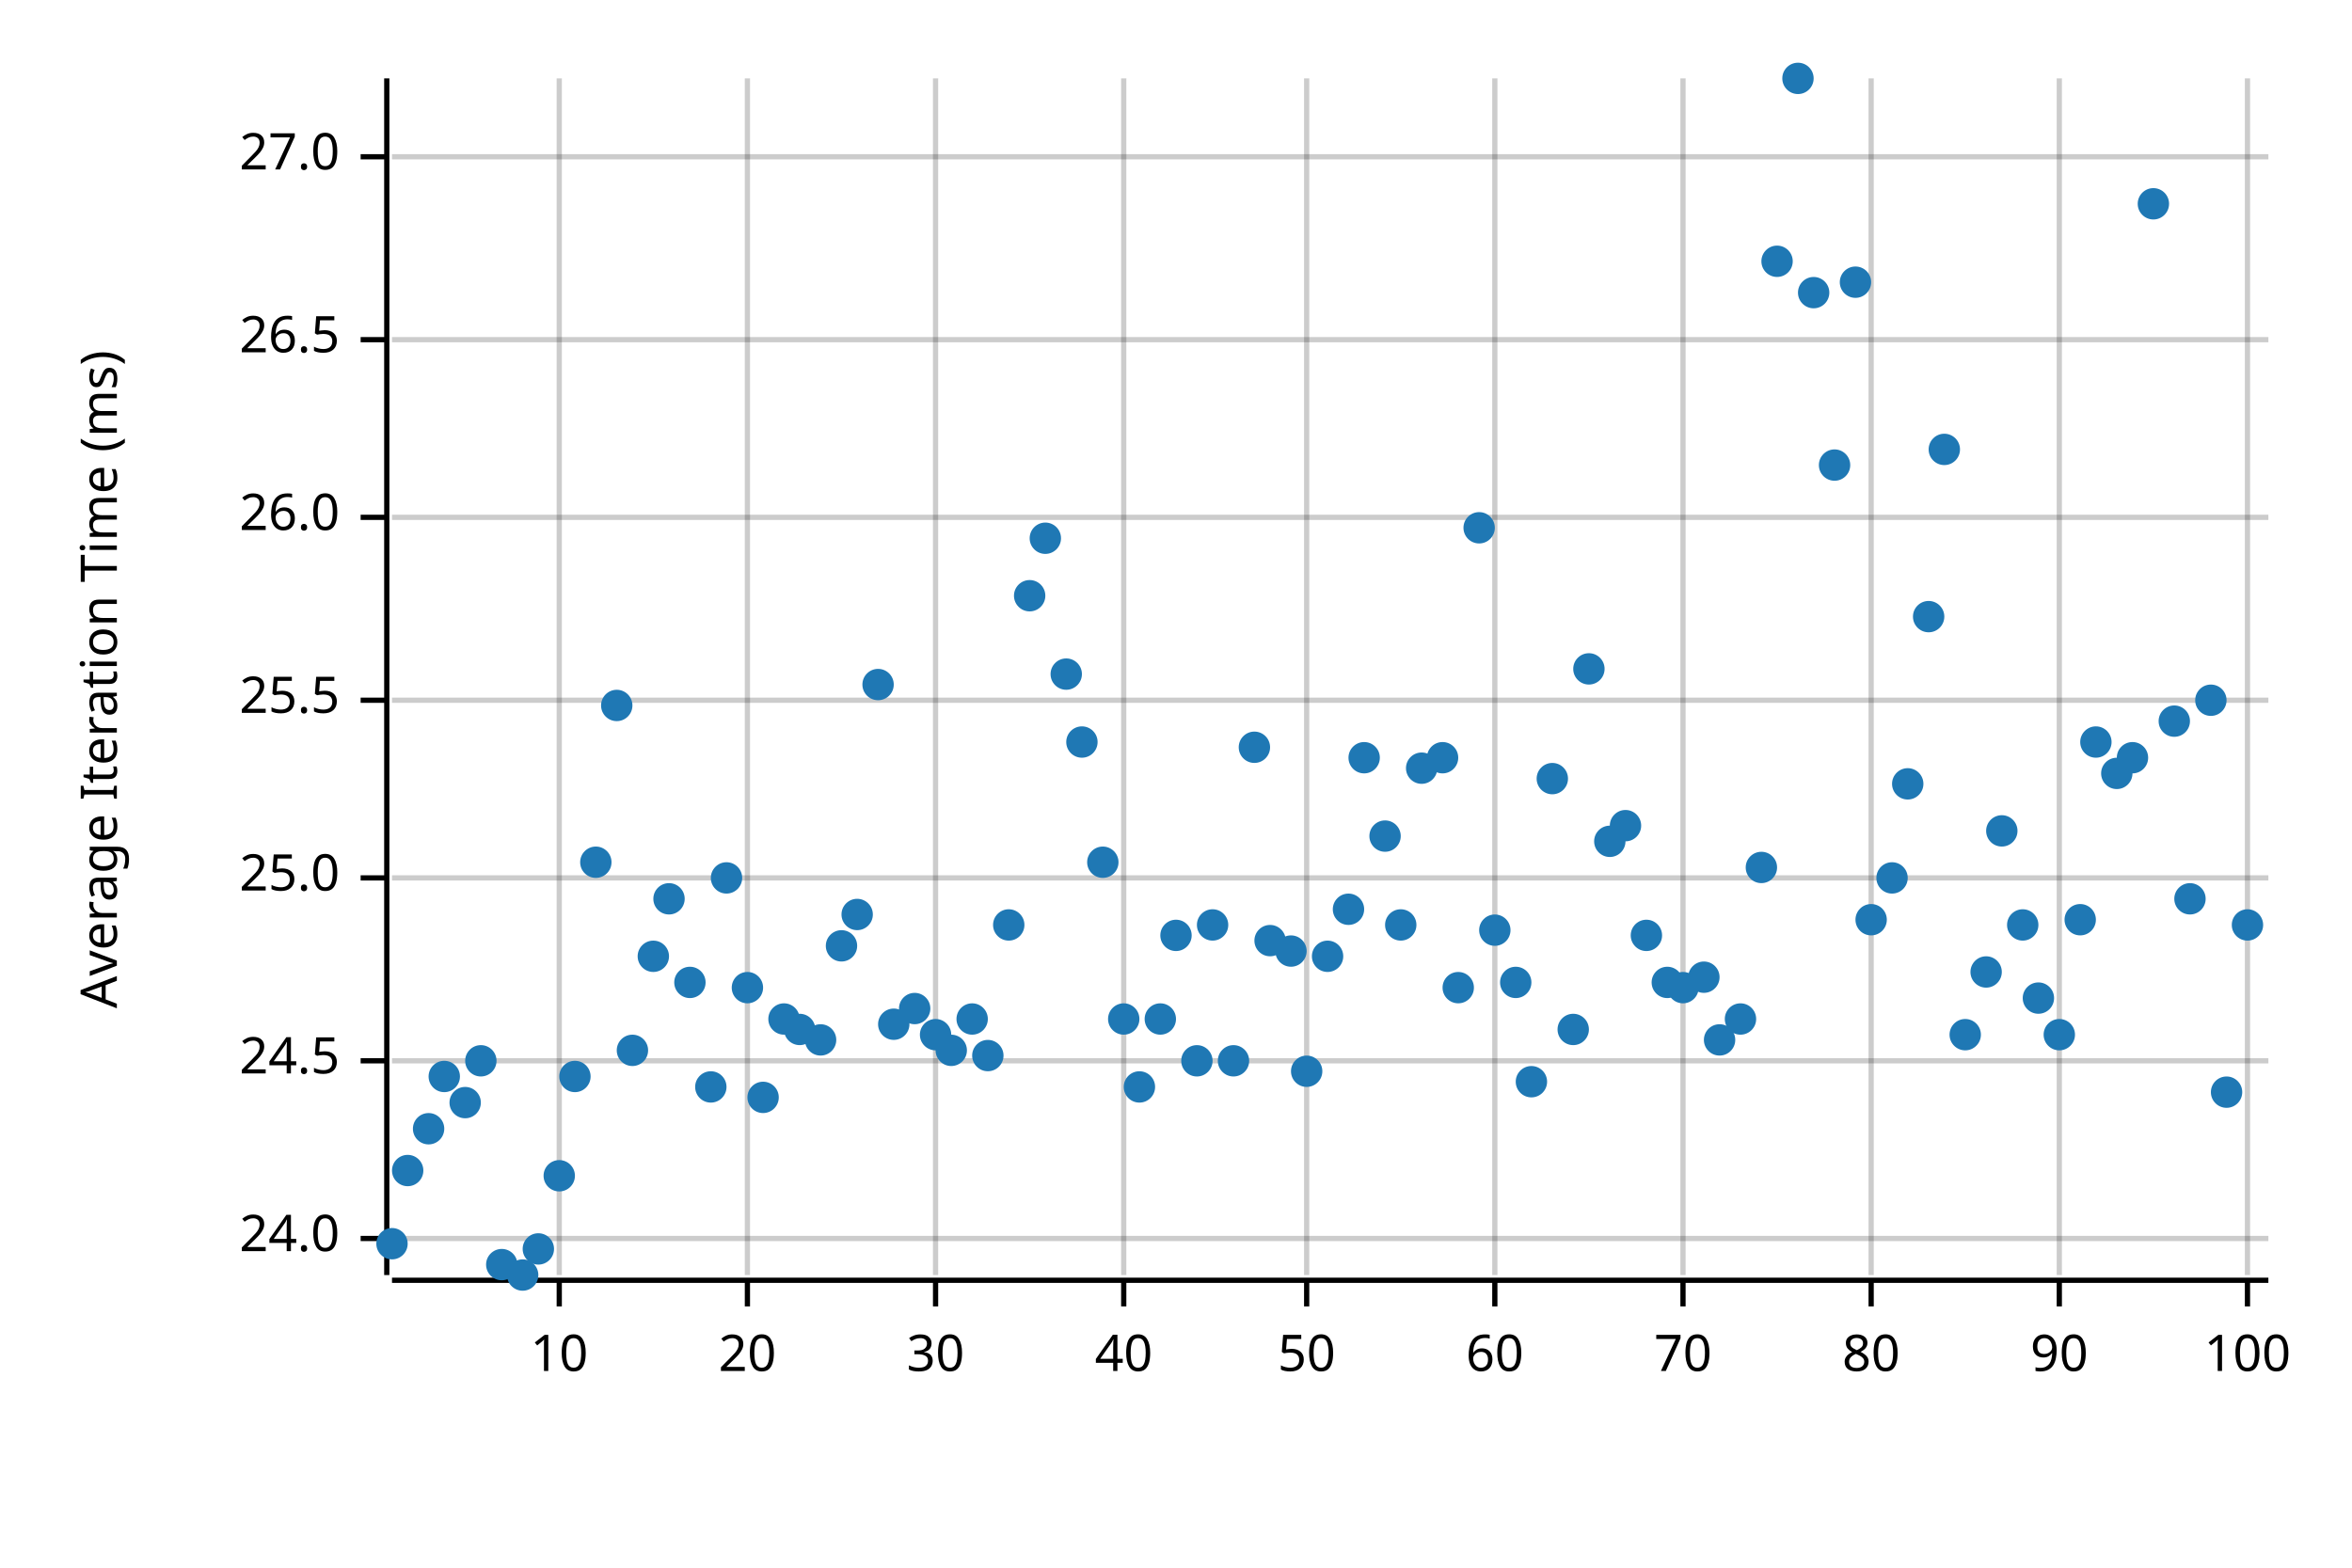
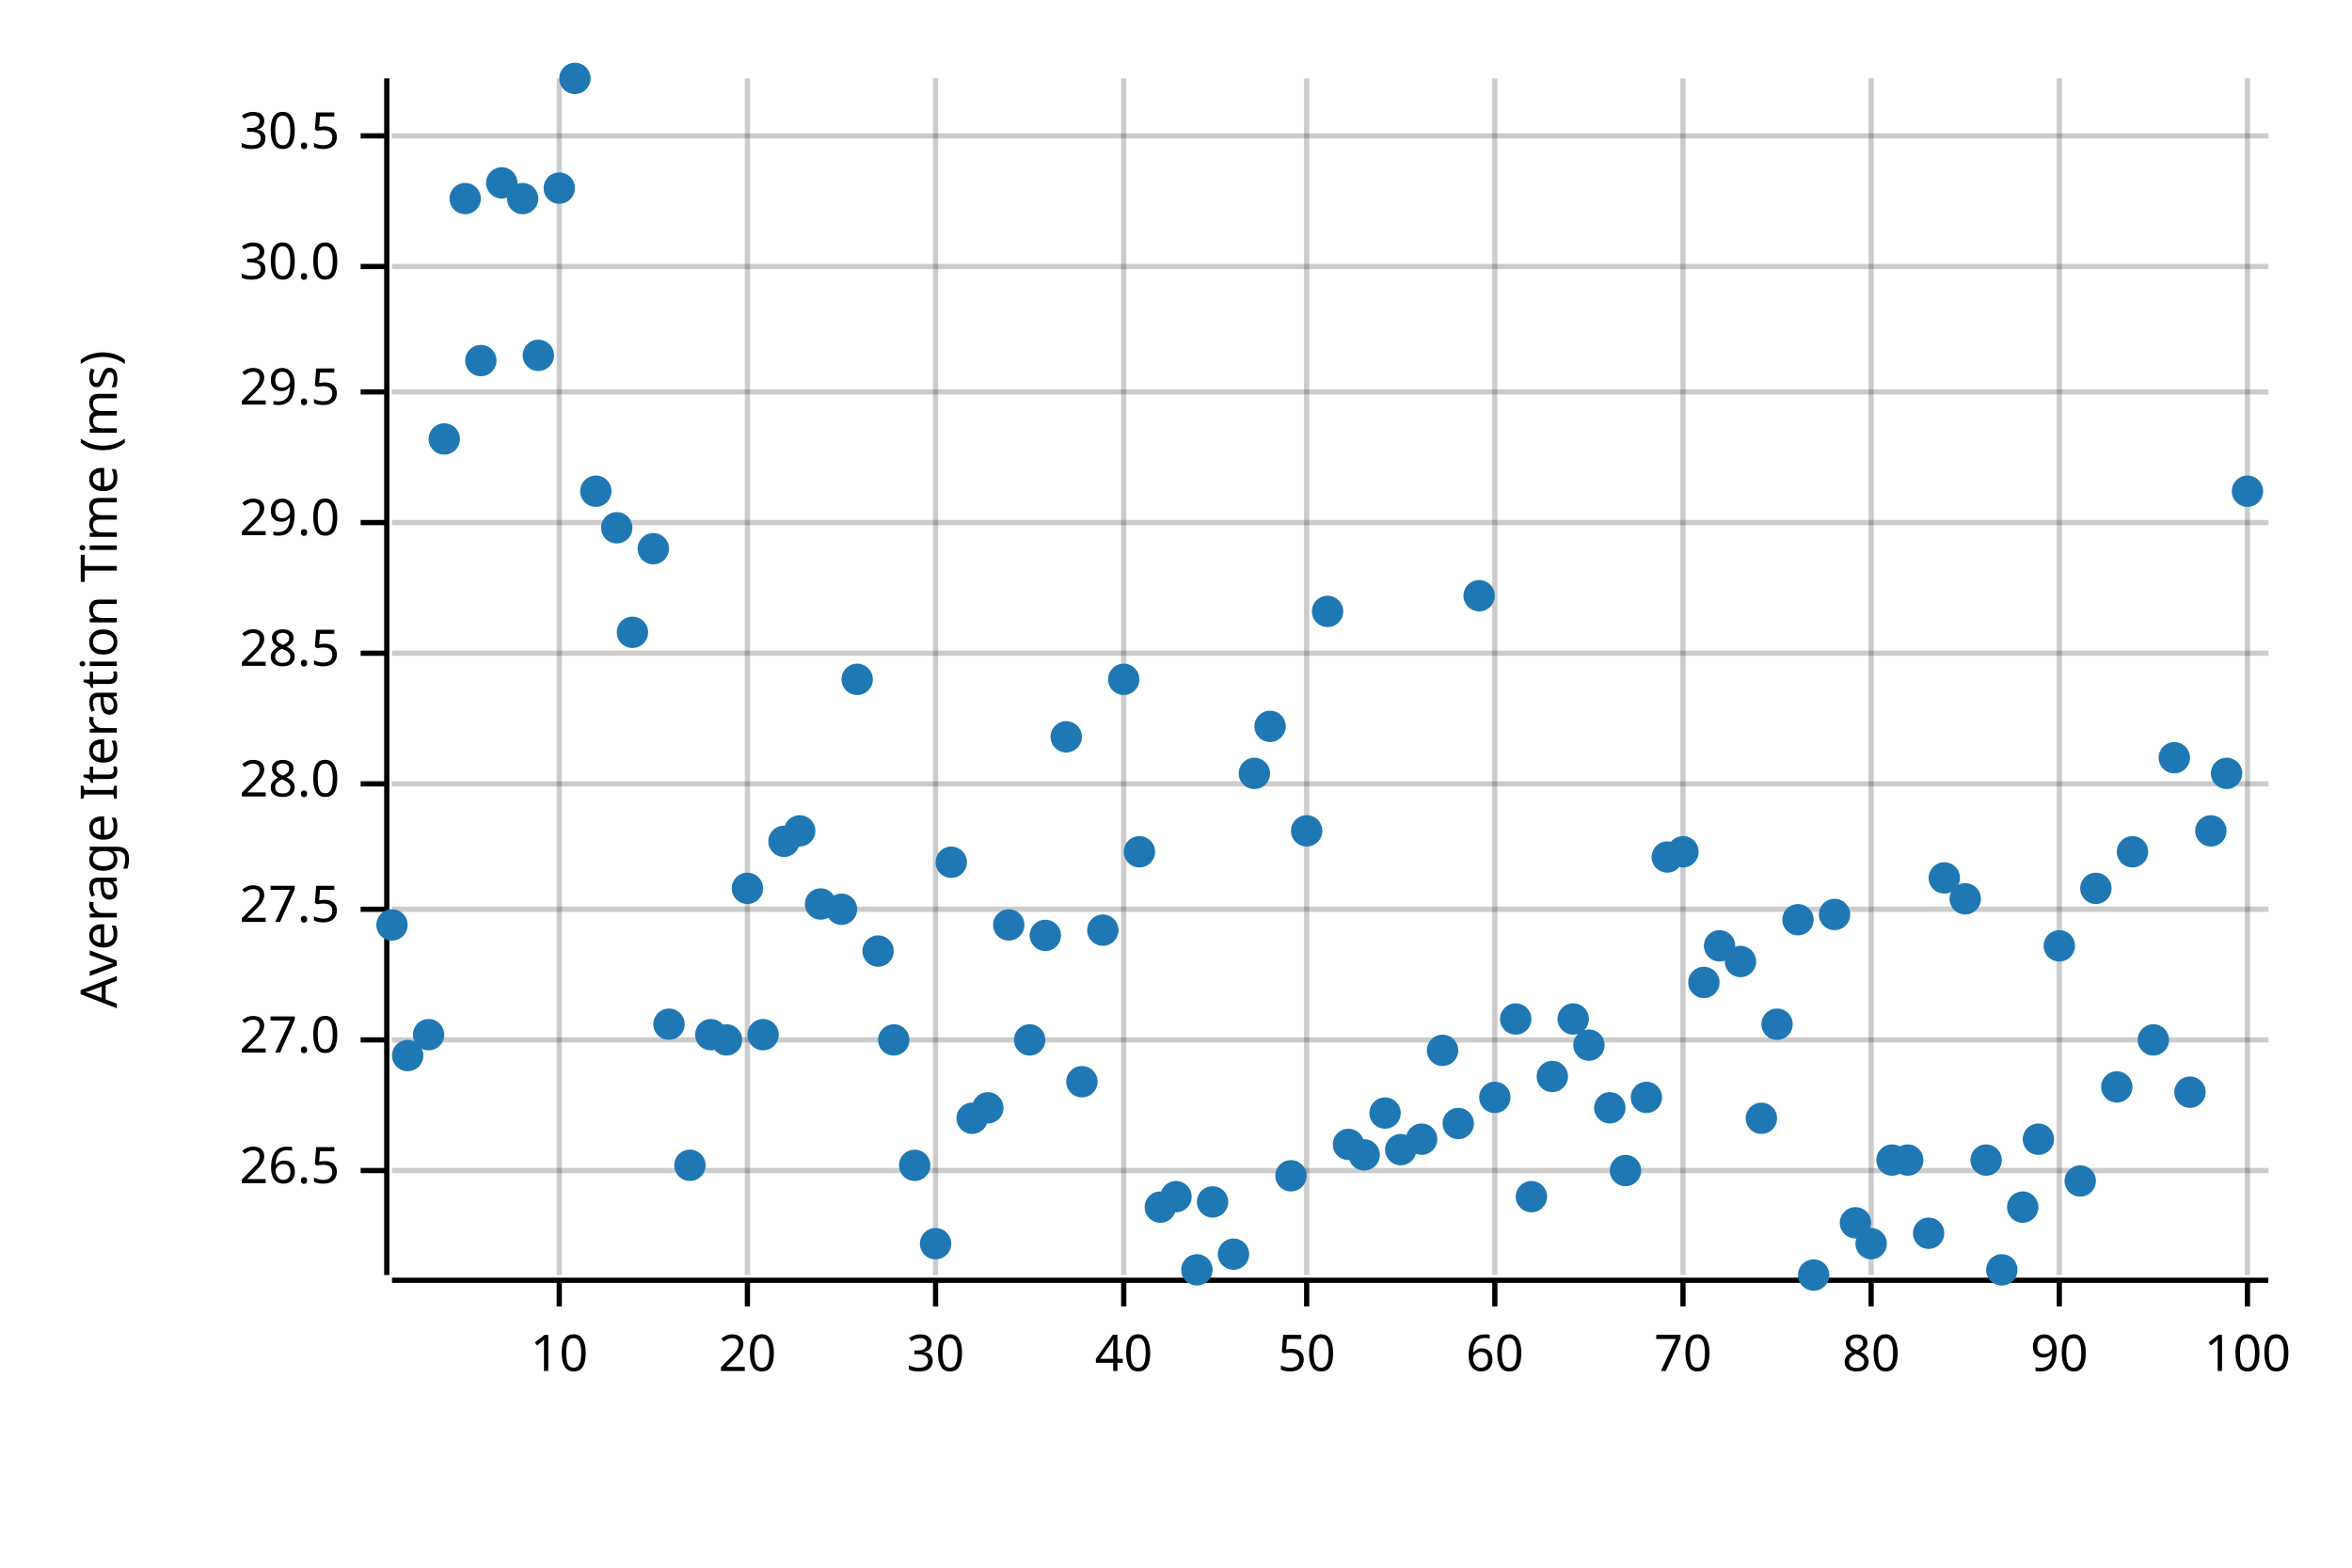
<svg xmlns="http://www.w3.org/2000/svg" width="450" height="300" viewBox="0 0 450 300">
  <text x="15" y="130" dy="0.76em" text-anchor="middle" font-family="sans-serif" font-size="9.677" opacity="1" fill="#000000" transform="rotate(270, 15, 130)">
Average Iteration Time (ms)
</text>
  <line opacity="0.2" stroke="#000000" stroke-width="1" x1="107" y1="244" x2="107" y2="15" />
  <line opacity="0.2" stroke="#000000" stroke-width="1" x1="143" y1="244" x2="143" y2="15" />
  <line opacity="0.2" stroke="#000000" stroke-width="1" x1="179" y1="244" x2="179" y2="15" />
  <line opacity="0.2" stroke="#000000" stroke-width="1" x1="215" y1="244" x2="215" y2="15" />
  <line opacity="0.2" stroke="#000000" stroke-width="1" x1="250" y1="244" x2="250" y2="15" />
  <line opacity="0.2" stroke="#000000" stroke-width="1" x1="286" y1="244" x2="286" y2="15" />
  <line opacity="0.2" stroke="#000000" stroke-width="1" x1="322" y1="244" x2="322" y2="15" />
  <line opacity="0.2" stroke="#000000" stroke-width="1" x1="358" y1="244" x2="358" y2="15" />
  <line opacity="0.2" stroke="#000000" stroke-width="1" x1="394" y1="244" x2="394" y2="15" />
  <line opacity="0.2" stroke="#000000" stroke-width="1" x1="430" y1="244" x2="430" y2="15" />
-   <line opacity="0.2" stroke="#000000" stroke-width="1" x1="75" y1="237" x2="434" y2="237" />
-   <line opacity="0.2" stroke="#000000" stroke-width="1" x1="75" y1="203" x2="434" y2="203" />
-   <line opacity="0.2" stroke="#000000" stroke-width="1" x1="75" y1="168" x2="434" y2="168" />
-   <line opacity="0.2" stroke="#000000" stroke-width="1" x1="75" y1="134" x2="434" y2="134" />
-   <line opacity="0.2" stroke="#000000" stroke-width="1" x1="75" y1="99" x2="434" y2="99" />
-   <line opacity="0.2" stroke="#000000" stroke-width="1" x1="75" y1="65" x2="434" y2="65" />
-   <line opacity="0.2" stroke="#000000" stroke-width="1" x1="75" y1="30" x2="434" y2="30" />
+   <line opacity="0.2" stroke="#000000" stroke-width="1" x1="75" y1="224" x2="434" y2="224" />
+   <line opacity="0.2" stroke="#000000" stroke-width="1" x1="75" y1="199" x2="434" y2="199" />
+   <line opacity="0.2" stroke="#000000" stroke-width="1" x1="75" y1="174" x2="434" y2="174" />
+   <line opacity="0.2" stroke="#000000" stroke-width="1" x1="75" y1="150" x2="434" y2="150" />
+   <line opacity="0.2" stroke="#000000" stroke-width="1" x1="75" y1="125" x2="434" y2="125" />
+   <line opacity="0.2" stroke="#000000" stroke-width="1" x1="75" y1="100" x2="434" y2="100" />
+   <line opacity="0.2" stroke="#000000" stroke-width="1" x1="75" y1="75" x2="434" y2="75" />
+   <line opacity="0.2" stroke="#000000" stroke-width="1" x1="75" y1="51" x2="434" y2="51" />
+   <line opacity="0.2" stroke="#000000" stroke-width="1" x1="75" y1="26" x2="434" y2="26" />
  <polyline fill="none" opacity="1" stroke="#000000" stroke-width="1" points="74,15 74,244 " />
-   <text x="65" y="237" dy="0.5ex" text-anchor="end" font-family="sans-serif" font-size="9.677" opacity="1" fill="#000000">
- 24.0
- </text>
-   <polyline fill="none" opacity="1" stroke="#000000" stroke-width="1" points="69,237 74,237 " />
-   <text x="65" y="203" dy="0.5ex" text-anchor="end" font-family="sans-serif" font-size="9.677" opacity="1" fill="#000000">
- 24.5
- </text>
-   <polyline fill="none" opacity="1" stroke="#000000" stroke-width="1" points="69,203 74,203 " />
-   <text x="65" y="168" dy="0.5ex" text-anchor="end" font-family="sans-serif" font-size="9.677" opacity="1" fill="#000000">
- 25.0
- </text>
-   <polyline fill="none" opacity="1" stroke="#000000" stroke-width="1" points="69,168 74,168 " />
-   <text x="65" y="134" dy="0.5ex" text-anchor="end" font-family="sans-serif" font-size="9.677" opacity="1" fill="#000000">
- 25.5
- </text>
-   <polyline fill="none" opacity="1" stroke="#000000" stroke-width="1" points="69,134 74,134 " />
-   <text x="65" y="99" dy="0.5ex" text-anchor="end" font-family="sans-serif" font-size="9.677" opacity="1" fill="#000000">
- 26.0
- </text>
-   <polyline fill="none" opacity="1" stroke="#000000" stroke-width="1" points="69,99 74,99 " />
-   <text x="65" y="65" dy="0.5ex" text-anchor="end" font-family="sans-serif" font-size="9.677" opacity="1" fill="#000000">
+   <text x="65" y="224" dy="0.5ex" text-anchor="end" font-family="sans-serif" font-size="9.677" opacity="1" fill="#000000">
26.5
</text>
-   <polyline fill="none" opacity="1" stroke="#000000" stroke-width="1" points="69,65 74,65 " />
-   <text x="65" y="30" dy="0.5ex" text-anchor="end" font-family="sans-serif" font-size="9.677" opacity="1" fill="#000000">
+   <polyline fill="none" opacity="1" stroke="#000000" stroke-width="1" points="69,224 74,224 " />
+   <text x="65" y="199" dy="0.5ex" text-anchor="end" font-family="sans-serif" font-size="9.677" opacity="1" fill="#000000">
27.0
</text>
-   <polyline fill="none" opacity="1" stroke="#000000" stroke-width="1" points="69,30 74,30 " />
+   <polyline fill="none" opacity="1" stroke="#000000" stroke-width="1" points="69,199 74,199 " />
+   <text x="65" y="174" dy="0.5ex" text-anchor="end" font-family="sans-serif" font-size="9.677" opacity="1" fill="#000000">
+ 27.5
+ </text>
+   <polyline fill="none" opacity="1" stroke="#000000" stroke-width="1" points="69,174 74,174 " />
+   <text x="65" y="150" dy="0.5ex" text-anchor="end" font-family="sans-serif" font-size="9.677" opacity="1" fill="#000000">
+ 28.0
+ </text>
+   <polyline fill="none" opacity="1" stroke="#000000" stroke-width="1" points="69,150 74,150 " />
+   <text x="65" y="125" dy="0.5ex" text-anchor="end" font-family="sans-serif" font-size="9.677" opacity="1" fill="#000000">
+ 28.5
+ </text>
+   <polyline fill="none" opacity="1" stroke="#000000" stroke-width="1" points="69,125 74,125 " />
+   <text x="65" y="100" dy="0.5ex" text-anchor="end" font-family="sans-serif" font-size="9.677" opacity="1" fill="#000000">
+ 29.0
+ </text>
+   <polyline fill="none" opacity="1" stroke="#000000" stroke-width="1" points="69,100 74,100 " />
+   <text x="65" y="75" dy="0.5ex" text-anchor="end" font-family="sans-serif" font-size="9.677" opacity="1" fill="#000000">
+ 29.5
+ </text>
+   <polyline fill="none" opacity="1" stroke="#000000" stroke-width="1" points="69,75 74,75 " />
+   <text x="65" y="51" dy="0.5ex" text-anchor="end" font-family="sans-serif" font-size="9.677" opacity="1" fill="#000000">
+ 30.0
+ </text>
+   <polyline fill="none" opacity="1" stroke="#000000" stroke-width="1" points="69,51 74,51 " />
+   <text x="65" y="26" dy="0.5ex" text-anchor="end" font-family="sans-serif" font-size="9.677" opacity="1" fill="#000000">
+ 30.5
+ </text>
+   <polyline fill="none" opacity="1" stroke="#000000" stroke-width="1" points="69,26 74,26 " />
  <polyline fill="none" opacity="1" stroke="#000000" stroke-width="1" points="75,245 434,245 " />
  <text x="107" y="255" dy="0.76em" text-anchor="middle" font-family="sans-serif" font-size="9.677" opacity="1" fill="#000000">
10
</text>
  <polyline fill="none" opacity="1" stroke="#000000" stroke-width="1" points="107,245 107,250 " />
  <text x="143" y="255" dy="0.76em" text-anchor="middle" font-family="sans-serif" font-size="9.677" opacity="1" fill="#000000">
20
</text>
  <polyline fill="none" opacity="1" stroke="#000000" stroke-width="1" points="143,245 143,250 " />
  <text x="179" y="255" dy="0.76em" text-anchor="middle" font-family="sans-serif" font-size="9.677" opacity="1" fill="#000000">
30
</text>
  <polyline fill="none" opacity="1" stroke="#000000" stroke-width="1" points="179,245 179,250 " />
  <text x="215" y="255" dy="0.76em" text-anchor="middle" font-family="sans-serif" font-size="9.677" opacity="1" fill="#000000">
40
</text>
  <polyline fill="none" opacity="1" stroke="#000000" stroke-width="1" points="215,245 215,250 " />
  <text x="250" y="255" dy="0.76em" text-anchor="middle" font-family="sans-serif" font-size="9.677" opacity="1" fill="#000000">
50
</text>
  <polyline fill="none" opacity="1" stroke="#000000" stroke-width="1" points="250,245 250,250 " />
  <text x="286" y="255" dy="0.76em" text-anchor="middle" font-family="sans-serif" font-size="9.677" opacity="1" fill="#000000">
60
</text>
  <polyline fill="none" opacity="1" stroke="#000000" stroke-width="1" points="286,245 286,250 " />
  <text x="322" y="255" dy="0.76em" text-anchor="middle" font-family="sans-serif" font-size="9.677" opacity="1" fill="#000000">
70
</text>
  <polyline fill="none" opacity="1" stroke="#000000" stroke-width="1" points="322,245 322,250 " />
  <text x="358" y="255" dy="0.76em" text-anchor="middle" font-family="sans-serif" font-size="9.677" opacity="1" fill="#000000">
80
</text>
  <polyline fill="none" opacity="1" stroke="#000000" stroke-width="1" points="358,245 358,250 " />
  <text x="394" y="255" dy="0.76em" text-anchor="middle" font-family="sans-serif" font-size="9.677" opacity="1" fill="#000000">
90
</text>
  <polyline fill="none" opacity="1" stroke="#000000" stroke-width="1" points="394,245 394,250 " />
  <text x="430" y="255" dy="0.76em" text-anchor="middle" font-family="sans-serif" font-size="9.677" opacity="1" fill="#000000">
100
</text>
  <polyline fill="none" opacity="1" stroke="#000000" stroke-width="1" points="430,245 430,250 " />
-   <circle cx="75" cy="238" r="3" opacity="1" fill="#1F78B4" stroke="none" stroke-width="1" />
-   <circle cx="78" cy="224" r="3" opacity="1" fill="#1F78B4" stroke="none" stroke-width="1" />
-   <circle cx="82" cy="216" r="3" opacity="1" fill="#1F78B4" stroke="none" stroke-width="1" />
-   <circle cx="85" cy="206" r="3" opacity="1" fill="#1F78B4" stroke="none" stroke-width="1" />
-   <circle cx="89" cy="211" r="3" opacity="1" fill="#1F78B4" stroke="none" stroke-width="1" />
-   <circle cx="92" cy="203" r="3" opacity="1" fill="#1F78B4" stroke="none" stroke-width="1" />
-   <circle cx="96" cy="242" r="3" opacity="1" fill="#1F78B4" stroke="none" stroke-width="1" />
-   <circle cx="100" cy="244" r="3" opacity="1" fill="#1F78B4" stroke="none" stroke-width="1" />
-   <circle cx="103" cy="239" r="3" opacity="1" fill="#1F78B4" stroke="none" stroke-width="1" />
-   <circle cx="107" cy="225" r="3" opacity="1" fill="#1F78B4" stroke="none" stroke-width="1" />
-   <circle cx="110" cy="206" r="3" opacity="1" fill="#1F78B4" stroke="none" stroke-width="1" />
-   <circle cx="114" cy="165" r="3" opacity="1" fill="#1F78B4" stroke="none" stroke-width="1" />
-   <circle cx="118" cy="135" r="3" opacity="1" fill="#1F78B4" stroke="none" stroke-width="1" />
-   <circle cx="121" cy="201" r="3" opacity="1" fill="#1F78B4" stroke="none" stroke-width="1" />
-   <circle cx="125" cy="183" r="3" opacity="1" fill="#1F78B4" stroke="none" stroke-width="1" />
-   <circle cx="128" cy="172" r="3" opacity="1" fill="#1F78B4" stroke="none" stroke-width="1" />
-   <circle cx="132" cy="188" r="3" opacity="1" fill="#1F78B4" stroke="none" stroke-width="1" />
-   <circle cx="136" cy="208" r="3" opacity="1" fill="#1F78B4" stroke="none" stroke-width="1" />
-   <circle cx="139" cy="168" r="3" opacity="1" fill="#1F78B4" stroke="none" stroke-width="1" />
-   <circle cx="143" cy="189" r="3" opacity="1" fill="#1F78B4" stroke="none" stroke-width="1" />
-   <circle cx="146" cy="210" r="3" opacity="1" fill="#1F78B4" stroke="none" stroke-width="1" />
-   <circle cx="150" cy="195" r="3" opacity="1" fill="#1F78B4" stroke="none" stroke-width="1" />
-   <circle cx="153" cy="197" r="3" opacity="1" fill="#1F78B4" stroke="none" stroke-width="1" />
-   <circle cx="157" cy="199" r="3" opacity="1" fill="#1F78B4" stroke="none" stroke-width="1" />
-   <circle cx="161" cy="181" r="3" opacity="1" fill="#1F78B4" stroke="none" stroke-width="1" />
-   <circle cx="164" cy="175" r="3" opacity="1" fill="#1F78B4" stroke="none" stroke-width="1" />
-   <circle cx="168" cy="131" r="3" opacity="1" fill="#1F78B4" stroke="none" stroke-width="1" />
-   <circle cx="171" cy="196" r="3" opacity="1" fill="#1F78B4" stroke="none" stroke-width="1" />
-   <circle cx="175" cy="193" r="3" opacity="1" fill="#1F78B4" stroke="none" stroke-width="1" />
-   <circle cx="179" cy="198" r="3" opacity="1" fill="#1F78B4" stroke="none" stroke-width="1" />
-   <circle cx="182" cy="201" r="3" opacity="1" fill="#1F78B4" stroke="none" stroke-width="1" />
-   <circle cx="186" cy="195" r="3" opacity="1" fill="#1F78B4" stroke="none" stroke-width="1" />
-   <circle cx="189" cy="202" r="3" opacity="1" fill="#1F78B4" stroke="none" stroke-width="1" />
+   <circle cx="75" cy="177" r="3" opacity="1" fill="#1F78B4" stroke="none" stroke-width="1" />
+   <circle cx="78" cy="202" r="3" opacity="1" fill="#1F78B4" stroke="none" stroke-width="1" />
+   <circle cx="82" cy="198" r="3" opacity="1" fill="#1F78B4" stroke="none" stroke-width="1" />
+   <circle cx="85" cy="84" r="3" opacity="1" fill="#1F78B4" stroke="none" stroke-width="1" />
+   <circle cx="89" cy="38" r="3" opacity="1" fill="#1F78B4" stroke="none" stroke-width="1" />
+   <circle cx="92" cy="69" r="3" opacity="1" fill="#1F78B4" stroke="none" stroke-width="1" />
+   <circle cx="96" cy="35" r="3" opacity="1" fill="#1F78B4" stroke="none" stroke-width="1" />
+   <circle cx="100" cy="38" r="3" opacity="1" fill="#1F78B4" stroke="none" stroke-width="1" />
+   <circle cx="103" cy="68" r="3" opacity="1" fill="#1F78B4" stroke="none" stroke-width="1" />
+   <circle cx="107" cy="36" r="3" opacity="1" fill="#1F78B4" stroke="none" stroke-width="1" />
+   <circle cx="110" cy="15" r="3" opacity="1" fill="#1F78B4" stroke="none" stroke-width="1" />
+   <circle cx="114" cy="94" r="3" opacity="1" fill="#1F78B4" stroke="none" stroke-width="1" />
+   <circle cx="118" cy="101" r="3" opacity="1" fill="#1F78B4" stroke="none" stroke-width="1" />
+   <circle cx="121" cy="121" r="3" opacity="1" fill="#1F78B4" stroke="none" stroke-width="1" />
+   <circle cx="125" cy="105" r="3" opacity="1" fill="#1F78B4" stroke="none" stroke-width="1" />
+   <circle cx="128" cy="196" r="3" opacity="1" fill="#1F78B4" stroke="none" stroke-width="1" />
+   <circle cx="132" cy="223" r="3" opacity="1" fill="#1F78B4" stroke="none" stroke-width="1" />
+   <circle cx="136" cy="198" r="3" opacity="1" fill="#1F78B4" stroke="none" stroke-width="1" />
+   <circle cx="139" cy="199" r="3" opacity="1" fill="#1F78B4" stroke="none" stroke-width="1" />
+   <circle cx="143" cy="170" r="3" opacity="1" fill="#1F78B4" stroke="none" stroke-width="1" />
+   <circle cx="146" cy="198" r="3" opacity="1" fill="#1F78B4" stroke="none" stroke-width="1" />
+   <circle cx="150" cy="161" r="3" opacity="1" fill="#1F78B4" stroke="none" stroke-width="1" />
+   <circle cx="153" cy="159" r="3" opacity="1" fill="#1F78B4" stroke="none" stroke-width="1" />
+   <circle cx="157" cy="173" r="3" opacity="1" fill="#1F78B4" stroke="none" stroke-width="1" />
+   <circle cx="161" cy="174" r="3" opacity="1" fill="#1F78B4" stroke="none" stroke-width="1" />
+   <circle cx="164" cy="130" r="3" opacity="1" fill="#1F78B4" stroke="none" stroke-width="1" />
+   <circle cx="168" cy="182" r="3" opacity="1" fill="#1F78B4" stroke="none" stroke-width="1" />
+   <circle cx="171" cy="199" r="3" opacity="1" fill="#1F78B4" stroke="none" stroke-width="1" />
+   <circle cx="175" cy="223" r="3" opacity="1" fill="#1F78B4" stroke="none" stroke-width="1" />
+   <circle cx="179" cy="238" r="3" opacity="1" fill="#1F78B4" stroke="none" stroke-width="1" />
+   <circle cx="182" cy="165" r="3" opacity="1" fill="#1F78B4" stroke="none" stroke-width="1" />
+   <circle cx="186" cy="214" r="3" opacity="1" fill="#1F78B4" stroke="none" stroke-width="1" />
+   <circle cx="189" cy="212" r="3" opacity="1" fill="#1F78B4" stroke="none" stroke-width="1" />
  <circle cx="193" cy="177" r="3" opacity="1" fill="#1F78B4" stroke="none" stroke-width="1" />
-   <circle cx="197" cy="114" r="3" opacity="1" fill="#1F78B4" stroke="none" stroke-width="1" />
-   <circle cx="200" cy="103" r="3" opacity="1" fill="#1F78B4" stroke="none" stroke-width="1" />
-   <circle cx="204" cy="129" r="3" opacity="1" fill="#1F78B4" stroke="none" stroke-width="1" />
-   <circle cx="207" cy="142" r="3" opacity="1" fill="#1F78B4" stroke="none" stroke-width="1" />
-   <circle cx="211" cy="165" r="3" opacity="1" fill="#1F78B4" stroke="none" stroke-width="1" />
-   <circle cx="215" cy="195" r="3" opacity="1" fill="#1F78B4" stroke="none" stroke-width="1" />
-   <circle cx="218" cy="208" r="3" opacity="1" fill="#1F78B4" stroke="none" stroke-width="1" />
-   <circle cx="222" cy="195" r="3" opacity="1" fill="#1F78B4" stroke="none" stroke-width="1" />
-   <circle cx="225" cy="179" r="3" opacity="1" fill="#1F78B4" stroke="none" stroke-width="1" />
-   <circle cx="229" cy="203" r="3" opacity="1" fill="#1F78B4" stroke="none" stroke-width="1" />
-   <circle cx="232" cy="177" r="3" opacity="1" fill="#1F78B4" stroke="none" stroke-width="1" />
-   <circle cx="236" cy="203" r="3" opacity="1" fill="#1F78B4" stroke="none" stroke-width="1" />
-   <circle cx="240" cy="143" r="3" opacity="1" fill="#1F78B4" stroke="none" stroke-width="1" />
-   <circle cx="243" cy="180" r="3" opacity="1" fill="#1F78B4" stroke="none" stroke-width="1" />
-   <circle cx="247" cy="182" r="3" opacity="1" fill="#1F78B4" stroke="none" stroke-width="1" />
-   <circle cx="250" cy="205" r="3" opacity="1" fill="#1F78B4" stroke="none" stroke-width="1" />
-   <circle cx="254" cy="183" r="3" opacity="1" fill="#1F78B4" stroke="none" stroke-width="1" />
-   <circle cx="258" cy="174" r="3" opacity="1" fill="#1F78B4" stroke="none" stroke-width="1" />
-   <circle cx="261" cy="145" r="3" opacity="1" fill="#1F78B4" stroke="none" stroke-width="1" />
-   <circle cx="265" cy="160" r="3" opacity="1" fill="#1F78B4" stroke="none" stroke-width="1" />
-   <circle cx="268" cy="177" r="3" opacity="1" fill="#1F78B4" stroke="none" stroke-width="1" />
-   <circle cx="272" cy="147" r="3" opacity="1" fill="#1F78B4" stroke="none" stroke-width="1" />
-   <circle cx="276" cy="145" r="3" opacity="1" fill="#1F78B4" stroke="none" stroke-width="1" />
-   <circle cx="279" cy="189" r="3" opacity="1" fill="#1F78B4" stroke="none" stroke-width="1" />
-   <circle cx="283" cy="101" r="3" opacity="1" fill="#1F78B4" stroke="none" stroke-width="1" />
-   <circle cx="286" cy="178" r="3" opacity="1" fill="#1F78B4" stroke="none" stroke-width="1" />
-   <circle cx="290" cy="188" r="3" opacity="1" fill="#1F78B4" stroke="none" stroke-width="1" />
-   <circle cx="293" cy="207" r="3" opacity="1" fill="#1F78B4" stroke="none" stroke-width="1" />
-   <circle cx="297" cy="149" r="3" opacity="1" fill="#1F78B4" stroke="none" stroke-width="1" />
-   <circle cx="301" cy="197" r="3" opacity="1" fill="#1F78B4" stroke="none" stroke-width="1" />
-   <circle cx="304" cy="128" r="3" opacity="1" fill="#1F78B4" stroke="none" stroke-width="1" />
-   <circle cx="308" cy="161" r="3" opacity="1" fill="#1F78B4" stroke="none" stroke-width="1" />
-   <circle cx="311" cy="158" r="3" opacity="1" fill="#1F78B4" stroke="none" stroke-width="1" />
-   <circle cx="315" cy="179" r="3" opacity="1" fill="#1F78B4" stroke="none" stroke-width="1" />
-   <circle cx="319" cy="188" r="3" opacity="1" fill="#1F78B4" stroke="none" stroke-width="1" />
-   <circle cx="322" cy="189" r="3" opacity="1" fill="#1F78B4" stroke="none" stroke-width="1" />
-   <circle cx="326" cy="187" r="3" opacity="1" fill="#1F78B4" stroke="none" stroke-width="1" />
-   <circle cx="329" cy="199" r="3" opacity="1" fill="#1F78B4" stroke="none" stroke-width="1" />
-   <circle cx="333" cy="195" r="3" opacity="1" fill="#1F78B4" stroke="none" stroke-width="1" />
-   <circle cx="337" cy="166" r="3" opacity="1" fill="#1F78B4" stroke="none" stroke-width="1" />
-   <circle cx="340" cy="50" r="3" opacity="1" fill="#1F78B4" stroke="none" stroke-width="1" />
-   <circle cx="344" cy="15" r="3" opacity="1" fill="#1F78B4" stroke="none" stroke-width="1" />
-   <circle cx="347" cy="56" r="3" opacity="1" fill="#1F78B4" stroke="none" stroke-width="1" />
-   <circle cx="351" cy="89" r="3" opacity="1" fill="#1F78B4" stroke="none" stroke-width="1" />
-   <circle cx="355" cy="54" r="3" opacity="1" fill="#1F78B4" stroke="none" stroke-width="1" />
-   <circle cx="358" cy="176" r="3" opacity="1" fill="#1F78B4" stroke="none" stroke-width="1" />
-   <circle cx="362" cy="168" r="3" opacity="1" fill="#1F78B4" stroke="none" stroke-width="1" />
-   <circle cx="365" cy="150" r="3" opacity="1" fill="#1F78B4" stroke="none" stroke-width="1" />
-   <circle cx="369" cy="118" r="3" opacity="1" fill="#1F78B4" stroke="none" stroke-width="1" />
-   <circle cx="372" cy="86" r="3" opacity="1" fill="#1F78B4" stroke="none" stroke-width="1" />
-   <circle cx="376" cy="198" r="3" opacity="1" fill="#1F78B4" stroke="none" stroke-width="1" />
-   <circle cx="380" cy="186" r="3" opacity="1" fill="#1F78B4" stroke="none" stroke-width="1" />
-   <circle cx="383" cy="159" r="3" opacity="1" fill="#1F78B4" stroke="none" stroke-width="1" />
-   <circle cx="387" cy="177" r="3" opacity="1" fill="#1F78B4" stroke="none" stroke-width="1" />
-   <circle cx="390" cy="191" r="3" opacity="1" fill="#1F78B4" stroke="none" stroke-width="1" />
-   <circle cx="394" cy="198" r="3" opacity="1" fill="#1F78B4" stroke="none" stroke-width="1" />
-   <circle cx="398" cy="176" r="3" opacity="1" fill="#1F78B4" stroke="none" stroke-width="1" />
-   <circle cx="401" cy="142" r="3" opacity="1" fill="#1F78B4" stroke="none" stroke-width="1" />
-   <circle cx="405" cy="148" r="3" opacity="1" fill="#1F78B4" stroke="none" stroke-width="1" />
-   <circle cx="408" cy="145" r="3" opacity="1" fill="#1F78B4" stroke="none" stroke-width="1" />
-   <circle cx="412" cy="39" r="3" opacity="1" fill="#1F78B4" stroke="none" stroke-width="1" />
-   <circle cx="416" cy="138" r="3" opacity="1" fill="#1F78B4" stroke="none" stroke-width="1" />
-   <circle cx="419" cy="172" r="3" opacity="1" fill="#1F78B4" stroke="none" stroke-width="1" />
-   <circle cx="423" cy="134" r="3" opacity="1" fill="#1F78B4" stroke="none" stroke-width="1" />
-   <circle cx="426" cy="209" r="3" opacity="1" fill="#1F78B4" stroke="none" stroke-width="1" />
-   <circle cx="430" cy="177" r="3" opacity="1" fill="#1F78B4" stroke="none" stroke-width="1" />
+   <circle cx="197" cy="199" r="3" opacity="1" fill="#1F78B4" stroke="none" stroke-width="1" />
+   <circle cx="200" cy="179" r="3" opacity="1" fill="#1F78B4" stroke="none" stroke-width="1" />
+   <circle cx="204" cy="141" r="3" opacity="1" fill="#1F78B4" stroke="none" stroke-width="1" />
+   <circle cx="207" cy="207" r="3" opacity="1" fill="#1F78B4" stroke="none" stroke-width="1" />
+   <circle cx="211" cy="178" r="3" opacity="1" fill="#1F78B4" stroke="none" stroke-width="1" />
+   <circle cx="215" cy="130" r="3" opacity="1" fill="#1F78B4" stroke="none" stroke-width="1" />
+   <circle cx="218" cy="163" r="3" opacity="1" fill="#1F78B4" stroke="none" stroke-width="1" />
+   <circle cx="222" cy="231" r="3" opacity="1" fill="#1F78B4" stroke="none" stroke-width="1" />
+   <circle cx="225" cy="229" r="3" opacity="1" fill="#1F78B4" stroke="none" stroke-width="1" />
+   <circle cx="229" cy="243" r="3" opacity="1" fill="#1F78B4" stroke="none" stroke-width="1" />
+   <circle cx="232" cy="230" r="3" opacity="1" fill="#1F78B4" stroke="none" stroke-width="1" />
+   <circle cx="236" cy="240" r="3" opacity="1" fill="#1F78B4" stroke="none" stroke-width="1" />
+   <circle cx="240" cy="148" r="3" opacity="1" fill="#1F78B4" stroke="none" stroke-width="1" />
+   <circle cx="243" cy="139" r="3" opacity="1" fill="#1F78B4" stroke="none" stroke-width="1" />
+   <circle cx="247" cy="225" r="3" opacity="1" fill="#1F78B4" stroke="none" stroke-width="1" />
+   <circle cx="250" cy="159" r="3" opacity="1" fill="#1F78B4" stroke="none" stroke-width="1" />
+   <circle cx="254" cy="117" r="3" opacity="1" fill="#1F78B4" stroke="none" stroke-width="1" />
+   <circle cx="258" cy="219" r="3" opacity="1" fill="#1F78B4" stroke="none" stroke-width="1" />
+   <circle cx="261" cy="221" r="3" opacity="1" fill="#1F78B4" stroke="none" stroke-width="1" />
+   <circle cx="265" cy="213" r="3" opacity="1" fill="#1F78B4" stroke="none" stroke-width="1" />
+   <circle cx="268" cy="220" r="3" opacity="1" fill="#1F78B4" stroke="none" stroke-width="1" />
+   <circle cx="272" cy="218" r="3" opacity="1" fill="#1F78B4" stroke="none" stroke-width="1" />
+   <circle cx="276" cy="201" r="3" opacity="1" fill="#1F78B4" stroke="none" stroke-width="1" />
+   <circle cx="279" cy="215" r="3" opacity="1" fill="#1F78B4" stroke="none" stroke-width="1" />
+   <circle cx="283" cy="114" r="3" opacity="1" fill="#1F78B4" stroke="none" stroke-width="1" />
+   <circle cx="286" cy="210" r="3" opacity="1" fill="#1F78B4" stroke="none" stroke-width="1" />
+   <circle cx="290" cy="195" r="3" opacity="1" fill="#1F78B4" stroke="none" stroke-width="1" />
+   <circle cx="293" cy="229" r="3" opacity="1" fill="#1F78B4" stroke="none" stroke-width="1" />
+   <circle cx="297" cy="206" r="3" opacity="1" fill="#1F78B4" stroke="none" stroke-width="1" />
+   <circle cx="301" cy="195" r="3" opacity="1" fill="#1F78B4" stroke="none" stroke-width="1" />
+   <circle cx="304" cy="200" r="3" opacity="1" fill="#1F78B4" stroke="none" stroke-width="1" />
+   <circle cx="308" cy="212" r="3" opacity="1" fill="#1F78B4" stroke="none" stroke-width="1" />
+   <circle cx="311" cy="224" r="3" opacity="1" fill="#1F78B4" stroke="none" stroke-width="1" />
+   <circle cx="315" cy="210" r="3" opacity="1" fill="#1F78B4" stroke="none" stroke-width="1" />
+   <circle cx="319" cy="164" r="3" opacity="1" fill="#1F78B4" stroke="none" stroke-width="1" />
+   <circle cx="322" cy="163" r="3" opacity="1" fill="#1F78B4" stroke="none" stroke-width="1" />
+   <circle cx="326" cy="188" r="3" opacity="1" fill="#1F78B4" stroke="none" stroke-width="1" />
+   <circle cx="329" cy="181" r="3" opacity="1" fill="#1F78B4" stroke="none" stroke-width="1" />
+   <circle cx="333" cy="184" r="3" opacity="1" fill="#1F78B4" stroke="none" stroke-width="1" />
+   <circle cx="337" cy="214" r="3" opacity="1" fill="#1F78B4" stroke="none" stroke-width="1" />
+   <circle cx="340" cy="196" r="3" opacity="1" fill="#1F78B4" stroke="none" stroke-width="1" />
+   <circle cx="344" cy="176" r="3" opacity="1" fill="#1F78B4" stroke="none" stroke-width="1" />
+   <circle cx="347" cy="244" r="3" opacity="1" fill="#1F78B4" stroke="none" stroke-width="1" />
+   <circle cx="351" cy="175" r="3" opacity="1" fill="#1F78B4" stroke="none" stroke-width="1" />
+   <circle cx="355" cy="234" r="3" opacity="1" fill="#1F78B4" stroke="none" stroke-width="1" />
+   <circle cx="358" cy="238" r="3" opacity="1" fill="#1F78B4" stroke="none" stroke-width="1" />
+   <circle cx="362" cy="222" r="3" opacity="1" fill="#1F78B4" stroke="none" stroke-width="1" />
+   <circle cx="365" cy="222" r="3" opacity="1" fill="#1F78B4" stroke="none" stroke-width="1" />
+   <circle cx="369" cy="236" r="3" opacity="1" fill="#1F78B4" stroke="none" stroke-width="1" />
+   <circle cx="372" cy="168" r="3" opacity="1" fill="#1F78B4" stroke="none" stroke-width="1" />
+   <circle cx="376" cy="172" r="3" opacity="1" fill="#1F78B4" stroke="none" stroke-width="1" />
+   <circle cx="380" cy="222" r="3" opacity="1" fill="#1F78B4" stroke="none" stroke-width="1" />
+   <circle cx="383" cy="243" r="3" opacity="1" fill="#1F78B4" stroke="none" stroke-width="1" />
+   <circle cx="387" cy="231" r="3" opacity="1" fill="#1F78B4" stroke="none" stroke-width="1" />
+   <circle cx="390" cy="218" r="3" opacity="1" fill="#1F78B4" stroke="none" stroke-width="1" />
+   <circle cx="394" cy="181" r="3" opacity="1" fill="#1F78B4" stroke="none" stroke-width="1" />
+   <circle cx="398" cy="226" r="3" opacity="1" fill="#1F78B4" stroke="none" stroke-width="1" />
+   <circle cx="401" cy="170" r="3" opacity="1" fill="#1F78B4" stroke="none" stroke-width="1" />
+   <circle cx="405" cy="208" r="3" opacity="1" fill="#1F78B4" stroke="none" stroke-width="1" />
+   <circle cx="408" cy="163" r="3" opacity="1" fill="#1F78B4" stroke="none" stroke-width="1" />
+   <circle cx="412" cy="199" r="3" opacity="1" fill="#1F78B4" stroke="none" stroke-width="1" />
+   <circle cx="416" cy="145" r="3" opacity="1" fill="#1F78B4" stroke="none" stroke-width="1" />
+   <circle cx="419" cy="209" r="3" opacity="1" fill="#1F78B4" stroke="none" stroke-width="1" />
+   <circle cx="423" cy="159" r="3" opacity="1" fill="#1F78B4" stroke="none" stroke-width="1" />
+   <circle cx="426" cy="148" r="3" opacity="1" fill="#1F78B4" stroke="none" stroke-width="1" />
+   <circle cx="430" cy="94" r="3" opacity="1" fill="#1F78B4" stroke="none" stroke-width="1" />
</svg>
